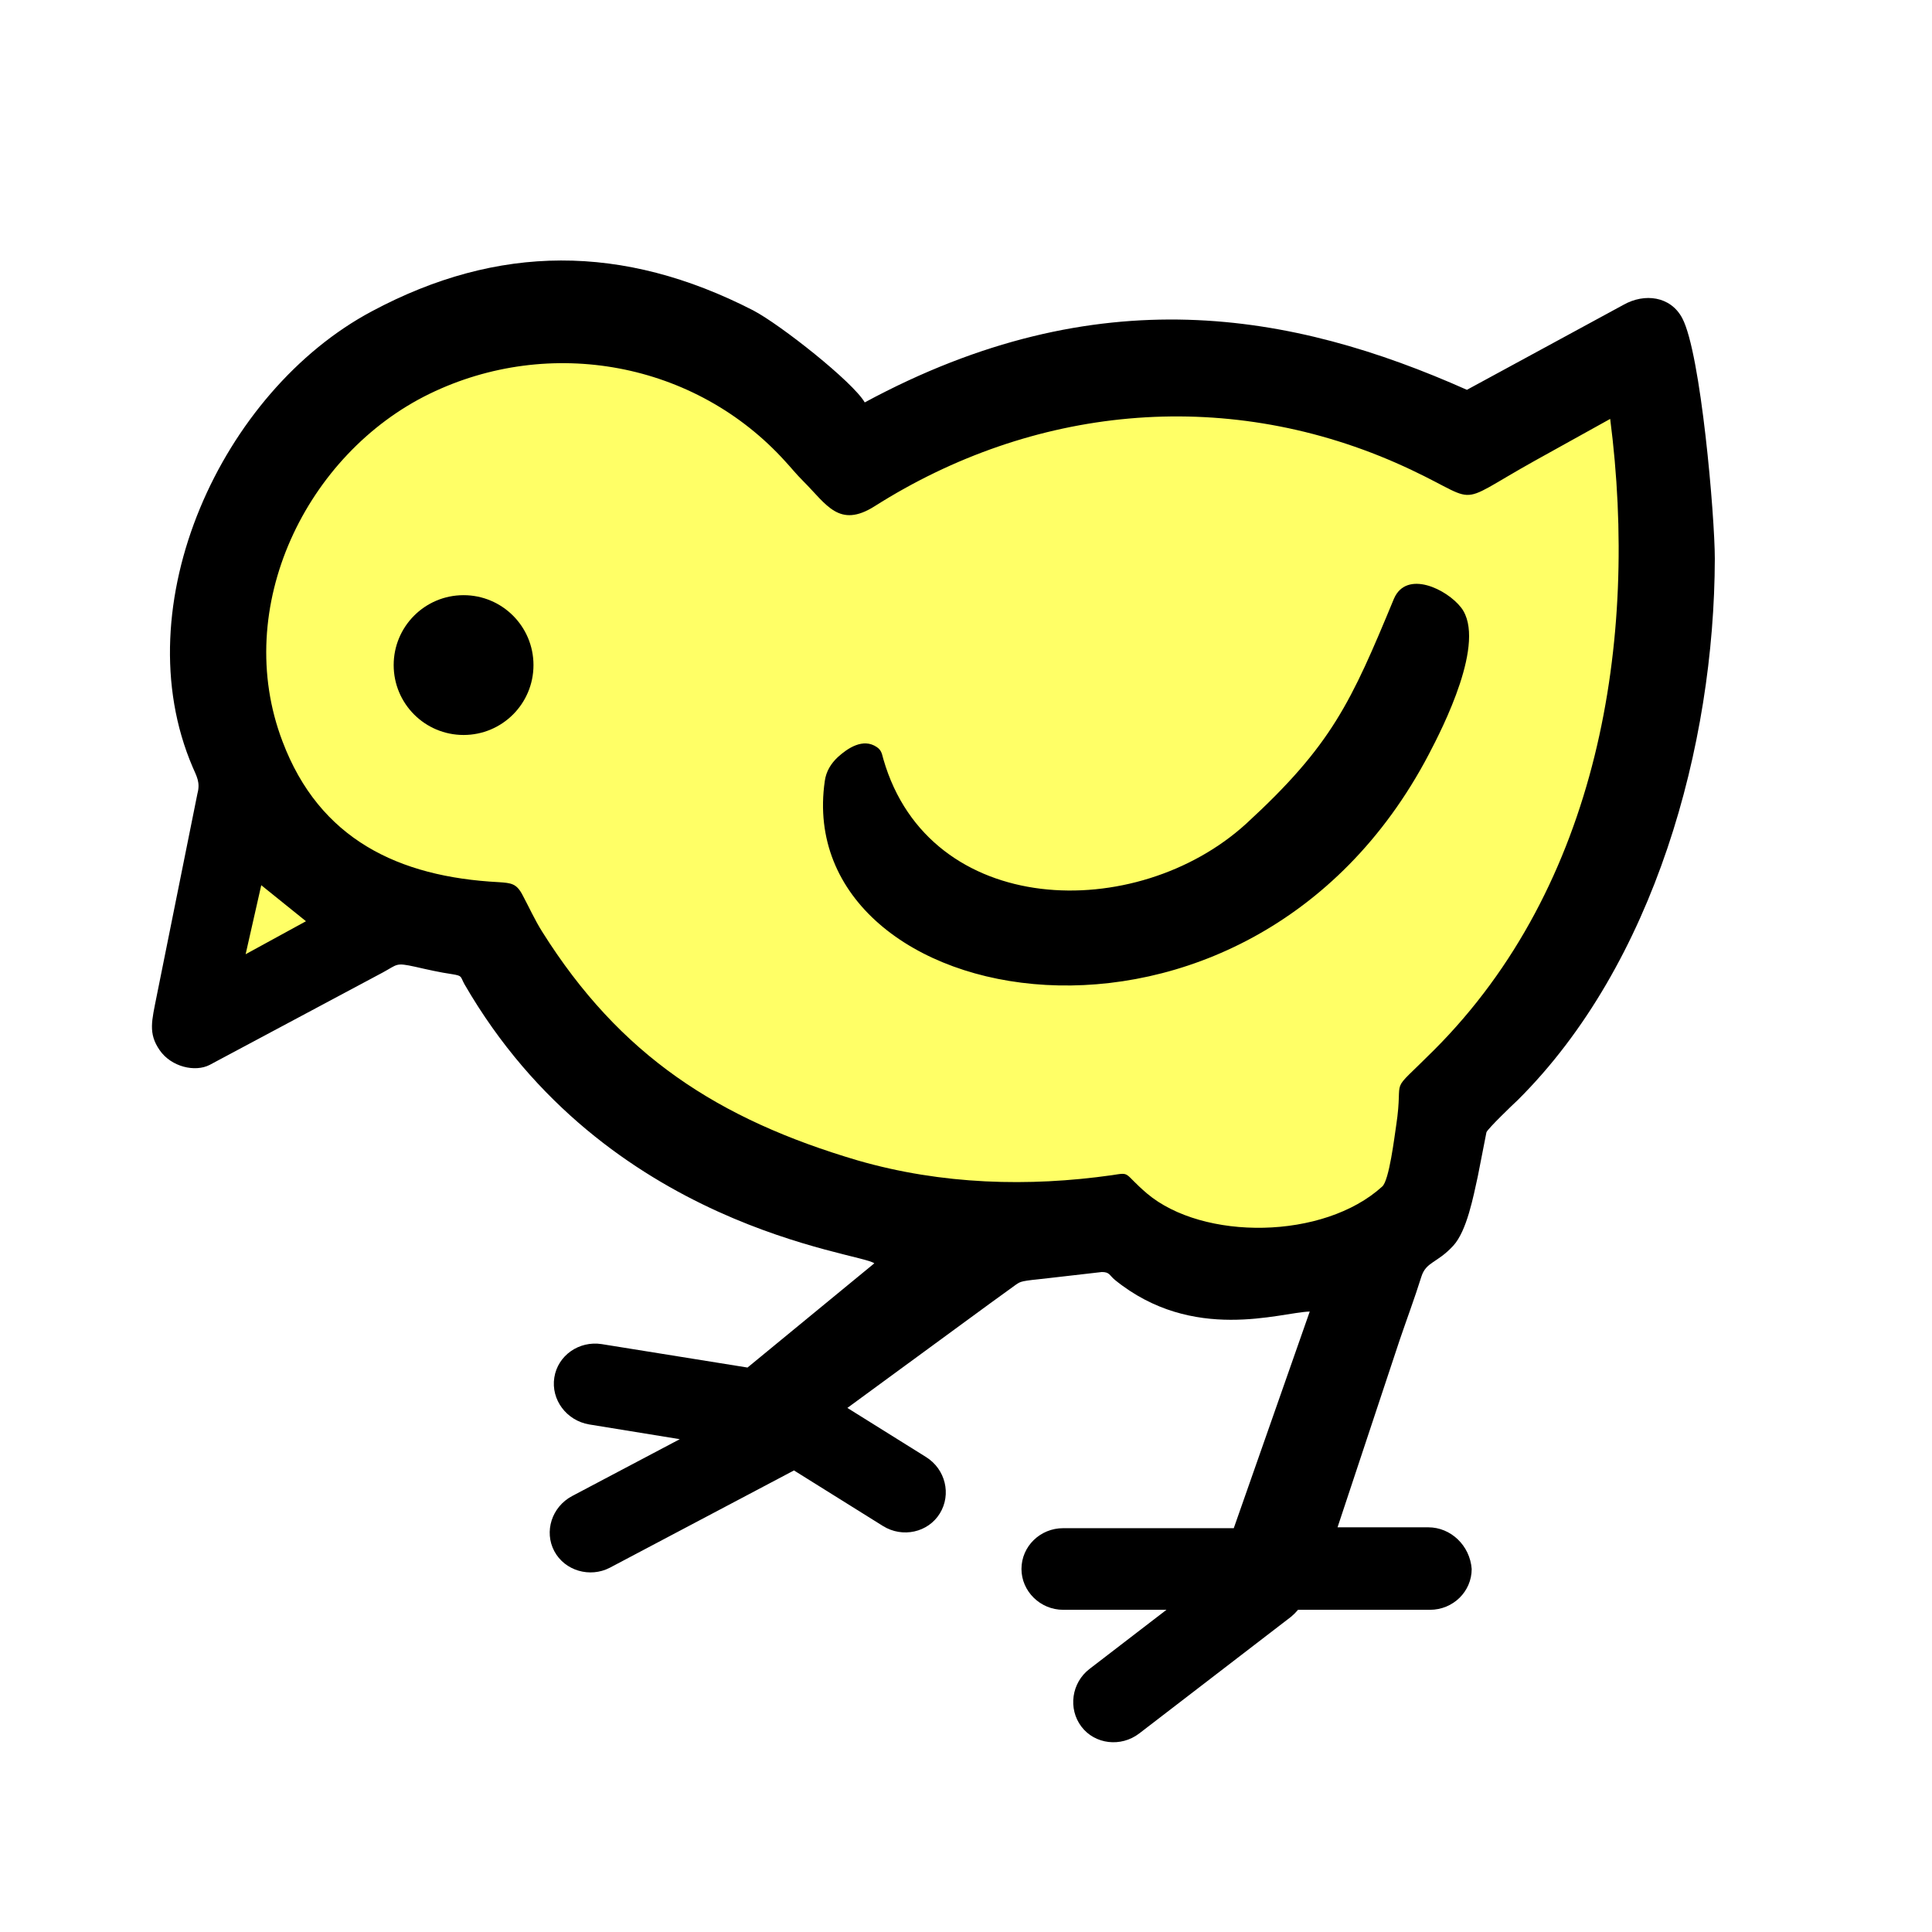
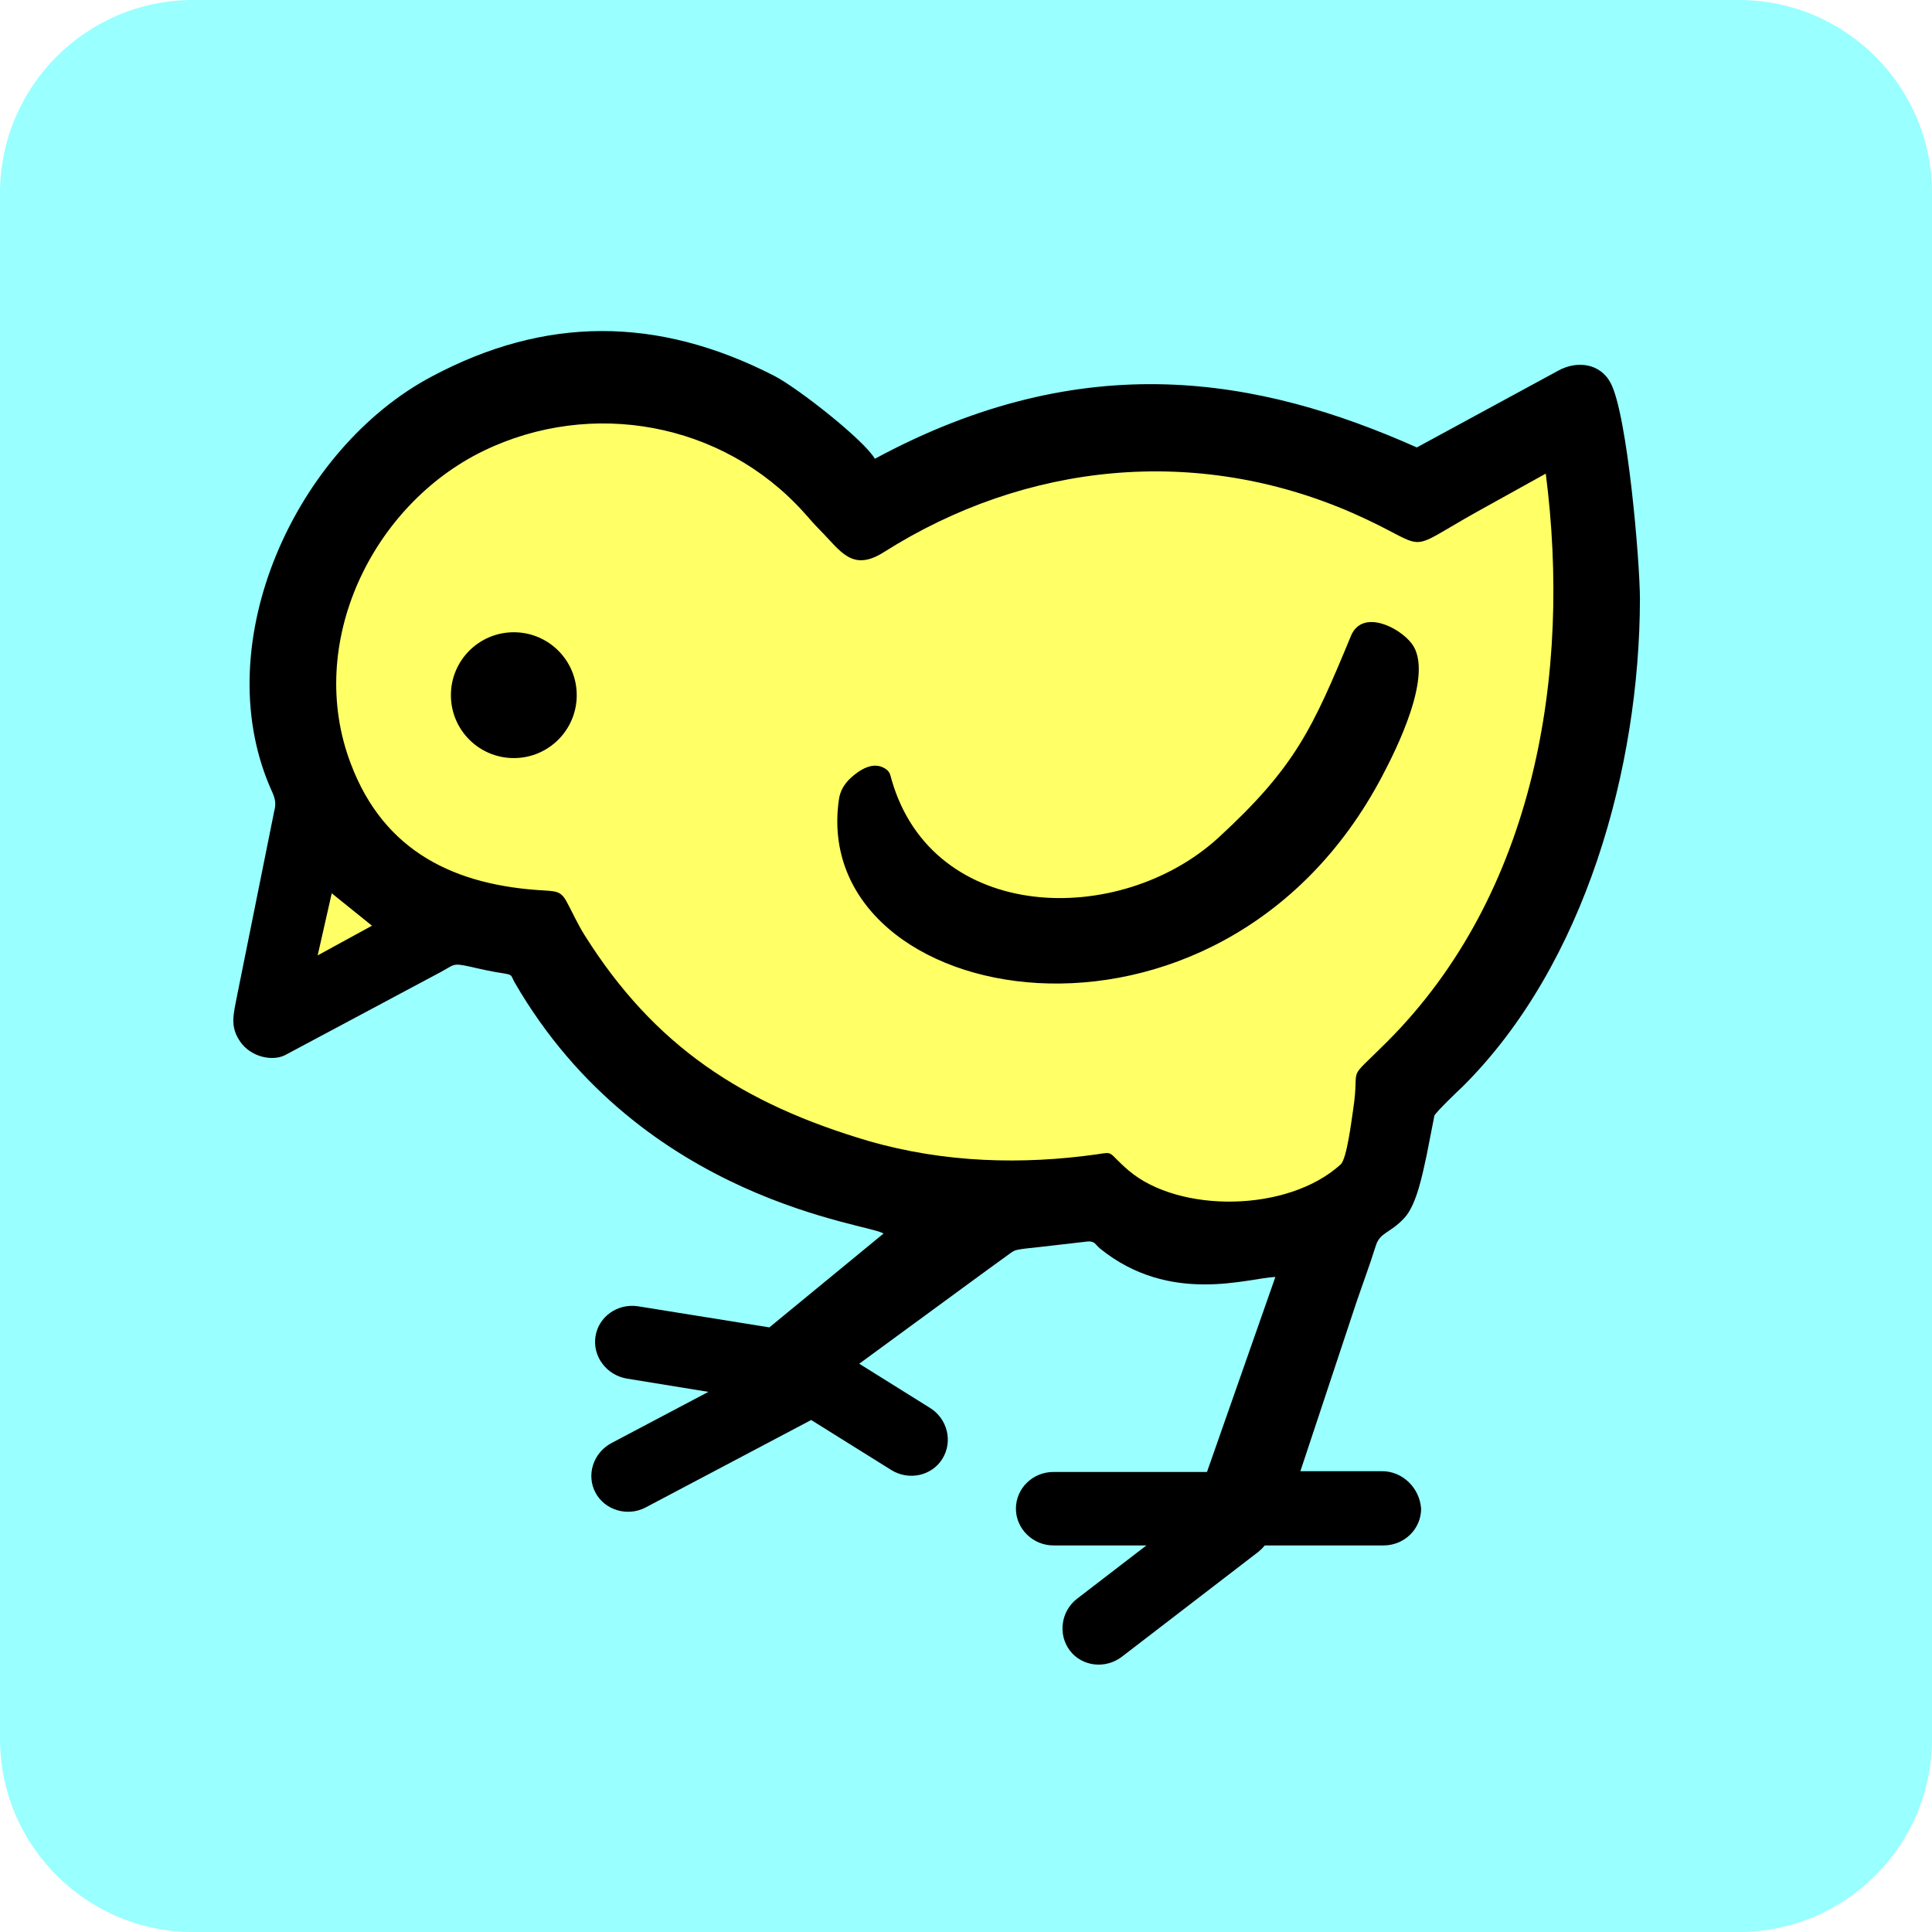
<svg xmlns="http://www.w3.org/2000/svg" version="1.1" width="1000" height="1000">
-   <style>
-     #light-icon {
-       display: inline;
-     }
-     #dark-icon {
-       display: none;
-     }
- 
-     @media (prefers-color-scheme: dark) {
-       #light-icon {
-         display: none;
-       }
-       #dark-icon {
-         display: inline;
-       }
-     }
-   </style>
-   <g id="light-icon">
-     <svg version="1.1" width="1000" height="1000">
-       <g>
-         <g transform="matrix(2.247191,0,0,2.247191,-5.684341886080802e-14,-5.684341886080802e-14)">
-           <svg version="1.1" width="445" height="445">
-             <svg width="445" height="445" viewBox="0 0 445 445" fill="none">
-               <path fill-rule="evenodd" clip-rule="evenodd" d="M50.976 183.988L41.576 230.588C41.076 233.088 39.776 236.288 41.376 238.488C42.076 239.488 44.276 240.588 45.376 240.088L85.276 218.788C90.276 216.088 90.776 215.588 96.776 216.988C99.476 217.588 102.176 218.188 104.976 218.688C106.976 218.988 108.676 219.488 110.176 221.088C111.076 222.088 111.276 222.788 111.876 223.788C124.876 246.388 143.976 262.988 167.576 273.788C175.276 277.288 183.176 279.988 191.376 282.188C194.476 282.988 202.776 284.588 205.076 286.588L210.176 291.088L173.676 320.988L137.576 315.188C135.576 314.888 133.576 316.088 133.276 318.088C132.976 320.088 134.476 321.888 136.476 322.188L174.476 328.288L134.376 349.488C132.576 350.388 131.776 352.588 132.676 354.388C133.676 356.188 135.976 356.688 137.676 355.788L182.976 331.888L206.276 346.388C207.976 347.388 210.276 347.088 211.376 345.388C212.476 343.688 211.676 341.388 210.076 340.288L184.676 324.488L191.576 319.488C197.576 315.088 203.476 310.788 209.476 306.388C216.376 301.288 223.376 295.988 230.376 291.088C233.676 288.788 236.976 288.888 240.776 288.488L253.276 287.088H253.576C255.376 287.088 257.076 287.488 258.576 288.688C259.276 289.188 259.676 289.788 260.176 290.188C266.976 295.688 274.576 298.088 283.276 298.088C286.676 298.088 289.976 297.788 293.276 297.288C295.876 296.888 298.676 296.288 301.276 296.188L309.676 295.888L287.876 357.588H244.476C242.476 357.588 240.676 359.088 240.676 361.188C240.676 363.188 242.476 364.788 244.476 364.788H285.276L254.076 388.788C252.476 389.988 251.976 392.288 253.276 393.988C254.476 395.588 256.876 395.688 258.476 394.488L293.476 367.588C293.676 367.388 293.976 367.188 294.176 366.988L295.876 364.888H328.976C330.976 364.888 332.776 363.388 332.776 361.288C332.776 359.288 330.976 357.688 328.976 357.688H300.076L316.876 306.888C318.576 302.088 320.276 297.288 321.876 292.388C323.776 286.688 326.976 286.788 330.376 283.188C332.376 281.088 333.976 272.788 334.676 269.988L336.776 259.288L336.976 258.788C337.976 256.088 343.276 251.488 345.476 249.288C375.676 219.288 389.076 170.288 389.176 128.688C389.176 119.688 386.076 82.988 382.376 75.988C381.276 73.788 378.576 74.188 376.676 75.188L338.076 96.088L335.476 94.888C288.876 74.088 247.576 72.888 201.876 97.588L196.976 100.288L194.176 95.388C191.776 91.288 175.276 78.788 170.776 76.488C142.876 62.088 116.076 61.888 88.276 76.588C56.376 93.588 34.776 139.688 49.576 174.188C50.976 177.788 51.976 180.088 50.976 183.988Z" fill="#FFFF66" />
-               <path fill-rule="evenodd" clip-rule="evenodd" d="M370.876 96.488C377.476 147.688 368.176 203.988 330.276 241.888C319.276 252.888 323.476 246.888 321.576 259.288C321.176 261.888 319.976 271.888 318.376 273.288C304.876 285.588 277.076 285.788 264.176 274.888C258.576 270.088 260.576 269.988 256.076 270.688C236.976 273.388 216.976 272.888 197.576 267.288C165.376 257.788 142.776 243.088 124.876 214.588C123.176 211.888 121.876 208.988 120.376 206.188C118.976 203.488 117.776 203.388 114.876 203.188C91.776 201.988 73.576 193.288 65.076 170.788C53.276 139.888 70.576 104.488 98.976 90.688C126.576 77.288 160.176 83.288 180.976 106.388C182.276 107.788 183.276 109.088 185.076 110.888C190.376 116.188 193.276 121.788 201.476 116.588C237.776 93.588 281.476 89.088 321.476 106.588C342.376 115.788 333.476 117.288 353.576 106.088L370.876 96.488ZM321.076 137.888C311.176 161.788 306.776 171.588 287.076 189.688C261.776 212.788 214.076 211.588 203.476 174.888C203.176 173.988 203.176 172.888 201.976 172.088C198.776 169.888 195.176 172.388 192.976 174.388C191.376 175.888 190.276 177.688 189.976 179.888C182.176 233.688 287.276 253.388 329.076 173.788C332.276 167.688 342.476 147.788 336.576 139.988C333.276 135.688 323.976 131.188 321.076 137.888ZM328.976 351.788H308.076L322.376 308.688C324.076 303.688 325.776 299.188 327.376 294.088C328.476 290.588 330.976 290.988 334.676 286.988C337.876 283.588 339.376 275.488 340.376 270.988L342.376 260.788C342.776 259.888 348.376 254.488 349.576 253.388C381.076 222.088 394.876 171.588 394.976 128.688C394.976 118.988 391.776 81.388 387.476 73.288C384.776 68.188 378.776 67.488 373.976 70.188L337.876 89.788C297.676 71.888 252.876 63.688 199.176 92.688C196.476 87.988 179.776 74.788 173.476 71.488C143.476 56.088 114.676 56.188 85.676 71.688C51.076 90.088 28.376 139.388 44.376 176.688C45.276 178.788 46.176 180.188 45.476 182.788L36.076 229.488C34.976 235.088 34.076 237.988 36.776 241.888C39.476 245.788 44.976 246.988 48.276 245.288L88.176 223.988C91.676 222.088 91.076 221.688 95.676 222.688C98.276 223.288 101.376 223.988 104.176 224.388C106.576 224.788 105.976 224.888 106.976 226.688C139.576 283.088 198.576 288.488 201.376 290.988L172.176 314.988L138.576 309.588C133.376 308.788 128.476 312.188 127.676 317.288C126.876 322.388 130.476 327.188 135.676 328.088L156.576 331.488L131.776 344.588C127.076 347.088 125.276 352.788 127.676 357.288C130.076 361.788 135.876 363.488 140.476 361.088L182.876 338.688L203.376 351.488C207.876 354.288 213.776 352.988 216.476 348.588C219.176 344.188 217.776 338.388 213.276 335.588L195.176 324.288C204.376 317.588 231.276 297.788 233.876 295.988C235.176 295.088 234.976 295.088 241.576 294.388L253.776 292.988C255.576 292.988 255.476 293.688 256.776 294.788C274.776 309.388 294.876 302.288 301.676 302.088L284.176 351.988H244.876C239.576 351.988 235.276 356.188 235.276 361.388C235.276 366.488 239.576 370.788 244.876 370.788H268.676L250.976 384.388C246.776 387.588 245.976 393.588 249.076 397.688C252.176 401.788 258.176 402.488 262.376 399.288L297.376 372.388C297.976 371.888 298.476 371.388 298.976 370.788H329.376C334.676 370.788 338.976 366.588 338.976 361.388C338.576 355.988 334.176 351.788 328.976 351.788ZM56.576 219.788L60.176 203.888L70.476 212.188L56.576 219.788ZM106.776 137.088C115.676 137.088 122.876 144.288 122.876 153.188C122.876 162.088 115.676 169.288 106.776 169.288C97.876 169.288 90.676 162.088 90.676 153.188C90.676 144.288 97.876 137.088 106.776 137.088Z" fill="black" />
-             </svg>
-           </svg>
-         </g>
-       </g>
-     </svg>
+   <g clip-path="url(#SvgjsClipPath1145)">
+     <rect width="1000" height="1000" fill="#99ffff" />
+     <g transform="matrix(2.022472,0,0,2.022472,50,50)">
+       <svg version="1.1" width="445" height="445">
+         <svg width="445" height="445" viewBox="0 0 445 445" fill="none">
+           <path fill-rule="evenodd" clip-rule="evenodd" d="M50.976 183.988L41.576 230.588C41.076 233.088 39.776 236.288 41.376 238.488C42.076 239.488 44.276 240.588 45.376 240.088L85.276 218.788C90.276 216.088 90.776 215.588 96.776 216.988C99.476 217.588 102.176 218.188 104.976 218.688C106.976 218.988 108.676 219.488 110.176 221.088C111.076 222.088 111.276 222.788 111.876 223.788C124.876 246.388 143.976 262.988 167.576 273.788C175.276 277.288 183.176 279.988 191.376 282.188C194.476 282.988 202.776 284.588 205.076 286.588L210.176 291.088L173.676 320.988L137.576 315.188C135.576 314.888 133.576 316.088 133.276 318.088C132.976 320.088 134.476 321.888 136.476 322.188L174.476 328.288L134.376 349.488C132.576 350.388 131.776 352.588 132.676 354.388C133.676 356.188 135.976 356.688 137.676 355.788L182.976 331.888L206.276 346.388C207.976 347.388 210.276 347.088 211.376 345.388C212.476 343.688 211.676 341.388 210.076 340.288L184.676 324.488L191.576 319.488C197.576 315.088 203.476 310.788 209.476 306.388C216.376 301.288 223.376 295.988 230.376 291.088C233.676 288.788 236.976 288.888 240.776 288.488L253.276 287.088H253.576C255.376 287.088 257.076 287.488 258.576 288.688C259.276 289.188 259.676 289.788 260.176 290.188C266.976 295.688 274.576 298.088 283.276 298.088C286.676 298.088 289.976 297.788 293.276 297.288C295.876 296.888 298.676 296.288 301.276 296.188L309.676 295.888L287.876 357.588H244.476C242.476 357.588 240.676 359.088 240.676 361.188C240.676 363.188 242.476 364.788 244.476 364.788H285.276L254.076 388.788C252.476 389.988 251.976 392.288 253.276 393.988C254.476 395.588 256.876 395.688 258.476 394.488L293.476 367.588C293.676 367.388 293.976 367.188 294.176 366.988L295.876 364.888H328.976C330.976 364.888 332.776 363.388 332.776 361.288C332.776 359.288 330.976 357.688 328.976 357.688H300.076L316.876 306.888C318.576 302.088 320.276 297.288 321.876 292.388C323.776 286.688 326.976 286.788 330.376 283.188C332.376 281.088 333.976 272.788 334.676 269.988L336.776 259.288L336.976 258.788C337.976 256.088 343.276 251.488 345.476 249.288C375.676 219.288 389.076 170.288 389.176 128.688C389.176 119.688 386.076 82.988 382.376 75.988C381.276 73.788 378.576 74.188 376.676 75.188L338.076 96.088L335.476 94.888C288.876 74.088 247.576 72.888 201.876 97.588L196.976 100.288L194.176 95.388C191.776 91.288 175.276 78.788 170.776 76.488C142.876 62.088 116.076 61.888 88.276 76.588C56.376 93.588 34.776 139.688 49.576 174.188C50.976 177.788 51.976 180.088 50.976 183.988Z" fill="#FFFF66" />
+           <path fill-rule="evenodd" clip-rule="evenodd" d="M370.876 96.488C377.476 147.688 368.176 203.988 330.276 241.888C319.276 252.888 323.476 246.888 321.576 259.288C321.176 261.888 319.976 271.888 318.376 273.288C304.876 285.588 277.076 285.788 264.176 274.888C258.576 270.088 260.576 269.988 256.076 270.688C236.976 273.388 216.976 272.888 197.576 267.288C165.376 257.788 142.776 243.088 124.876 214.588C123.176 211.888 121.876 208.988 120.376 206.188C118.976 203.488 117.776 203.388 114.876 203.188C91.776 201.988 73.576 193.288 65.076 170.788C53.276 139.888 70.576 104.488 98.976 90.688C126.576 77.288 160.176 83.288 180.976 106.388C182.276 107.788 183.276 109.088 185.076 110.888C190.376 116.188 193.276 121.788 201.476 116.588C237.776 93.588 281.476 89.088 321.476 106.588C342.376 115.788 333.476 117.288 353.576 106.088L370.876 96.488ZM321.076 137.888C311.176 161.788 306.776 171.588 287.076 189.688C261.776 212.788 214.076 211.588 203.476 174.888C203.176 173.988 203.176 172.888 201.976 172.088C198.776 169.888 195.176 172.388 192.976 174.388C191.376 175.888 190.276 177.688 189.976 179.888C182.176 233.688 287.276 253.388 329.076 173.788C332.276 167.688 342.476 147.788 336.576 139.988C333.276 135.688 323.976 131.188 321.076 137.888ZM328.976 351.788H308.076L322.376 308.688C324.076 303.688 325.776 299.188 327.376 294.088C328.476 290.588 330.976 290.988 334.676 286.988C337.876 283.588 339.376 275.488 340.376 270.988L342.376 260.788C342.776 259.888 348.376 254.488 349.576 253.388C381.076 222.088 394.876 171.588 394.976 128.688C394.976 118.988 391.776 81.388 387.476 73.288C384.776 68.188 378.776 67.488 373.976 70.188L337.876 89.788C297.676 71.888 252.876 63.688 199.176 92.688C196.476 87.988 179.776 74.788 173.476 71.488C143.476 56.088 114.676 56.188 85.676 71.688C51.076 90.088 28.376 139.388 44.376 176.688C45.276 178.788 46.176 180.188 45.476 182.788L36.076 229.488C34.976 235.088 34.076 237.988 36.776 241.888C39.476 245.788 44.976 246.988 48.276 245.288L88.176 223.988C91.676 222.088 91.076 221.688 95.676 222.688C98.276 223.288 101.376 223.988 104.176 224.388C106.576 224.788 105.976 224.888 106.976 226.688C139.576 283.088 198.576 288.488 201.376 290.988L172.176 314.988L138.576 309.588C133.376 308.788 128.476 312.188 127.676 317.288C126.876 322.388 130.476 327.188 135.676 328.088L156.576 331.488L131.776 344.588C127.076 347.088 125.276 352.788 127.676 357.288C130.076 361.788 135.876 363.488 140.476 361.088L182.876 338.688L203.376 351.488C207.876 354.288 213.776 352.988 216.476 348.588C219.176 344.188 217.776 338.388 213.276 335.588L195.176 324.288C204.376 317.588 231.276 297.788 233.876 295.988C235.176 295.088 234.976 295.088 241.576 294.388L253.776 292.988C255.576 292.988 255.476 293.688 256.776 294.788C274.776 309.388 294.876 302.288 301.676 302.088L284.176 351.988H244.876C239.576 351.988 235.276 356.188 235.276 361.388C235.276 366.488 239.576 370.788 244.876 370.788H268.676L250.976 384.388C246.776 387.588 245.976 393.588 249.076 397.688C252.176 401.788 258.176 402.488 262.376 399.288L297.376 372.388C297.976 371.888 298.476 371.388 298.976 370.788H329.376C334.676 370.788 338.976 366.588 338.976 361.388C338.576 355.988 334.176 351.788 328.976 351.788ZM56.576 219.788L60.176 203.888L70.476 212.188L56.576 219.788ZM106.776 137.088C115.676 137.088 122.876 144.288 122.876 153.188C122.876 162.088 115.676 169.288 106.776 169.288C97.876 169.288 90.676 162.088 90.676 153.188C90.676 144.288 97.876 137.088 106.776 137.088Z" fill="black" />
+         </svg>
+       </svg>
+     </g>
  </g>
-   <g id="dark-icon">
-     <svg version="1.1" width="1000" height="1000">
-       <g clip-path="url(#SvgjsClipPath1152)">
-         <rect width="1000" height="1000" fill="#99ffff" />
-         <g transform="matrix(1.573034,0,0,1.573034,150,150)">
-           <svg version="1.1" width="445" height="445">
-             <svg width="445" height="445" viewBox="0 0 445 445" fill="none">
-               <path fill-rule="evenodd" clip-rule="evenodd" d="M50.976 183.988L41.576 230.588C41.076 233.088 39.776 236.288 41.376 238.488C42.076 239.488 44.276 240.588 45.376 240.088L85.276 218.788C90.276 216.088 90.776 215.588 96.776 216.988C99.476 217.588 102.176 218.188 104.976 218.688C106.976 218.988 108.676 219.488 110.176 221.088C111.076 222.088 111.276 222.788 111.876 223.788C124.876 246.388 143.976 262.988 167.576 273.788C175.276 277.288 183.176 279.988 191.376 282.188C194.476 282.988 202.776 284.588 205.076 286.588L210.176 291.088L173.676 320.988L137.576 315.188C135.576 314.888 133.576 316.088 133.276 318.088C132.976 320.088 134.476 321.888 136.476 322.188L174.476 328.288L134.376 349.488C132.576 350.388 131.776 352.588 132.676 354.388C133.676 356.188 135.976 356.688 137.676 355.788L182.976 331.888L206.276 346.388C207.976 347.388 210.276 347.088 211.376 345.388C212.476 343.688 211.676 341.388 210.076 340.288L184.676 324.488L191.576 319.488C197.576 315.088 203.476 310.788 209.476 306.388C216.376 301.288 223.376 295.988 230.376 291.088C233.676 288.788 236.976 288.888 240.776 288.488L253.276 287.088H253.576C255.376 287.088 257.076 287.488 258.576 288.688C259.276 289.188 259.676 289.788 260.176 290.188C266.976 295.688 274.576 298.088 283.276 298.088C286.676 298.088 289.976 297.788 293.276 297.288C295.876 296.888 298.676 296.288 301.276 296.188L309.676 295.888L287.876 357.588H244.476C242.476 357.588 240.676 359.088 240.676 361.188C240.676 363.188 242.476 364.788 244.476 364.788H285.276L254.076 388.788C252.476 389.988 251.976 392.288 253.276 393.988C254.476 395.588 256.876 395.688 258.476 394.488L293.476 367.588C293.676 367.388 293.976 367.188 294.176 366.988L295.876 364.888H328.976C330.976 364.888 332.776 363.388 332.776 361.288C332.776 359.288 330.976 357.688 328.976 357.688H300.076L316.876 306.888C318.576 302.088 320.276 297.288 321.876 292.388C323.776 286.688 326.976 286.788 330.376 283.188C332.376 281.088 333.976 272.788 334.676 269.988L336.776 259.288L336.976 258.788C337.976 256.088 343.276 251.488 345.476 249.288C375.676 219.288 389.076 170.288 389.176 128.688C389.176 119.688 386.076 82.988 382.376 75.988C381.276 73.788 378.576 74.188 376.676 75.188L338.076 96.088L335.476 94.888C288.876 74.088 247.576 72.888 201.876 97.588L196.976 100.288L194.176 95.388C191.776 91.288 175.276 78.788 170.776 76.488C142.876 62.088 116.076 61.888 88.276 76.588C56.376 93.588 34.776 139.688 49.576 174.188C50.976 177.788 51.976 180.088 50.976 183.988Z" fill="#FFFF66" />
-               <path fill-rule="evenodd" clip-rule="evenodd" d="M370.876 96.488C377.476 147.688 368.176 203.988 330.276 241.888C319.276 252.888 323.476 246.888 321.576 259.288C321.176 261.888 319.976 271.888 318.376 273.288C304.876 285.588 277.076 285.788 264.176 274.888C258.576 270.088 260.576 269.988 256.076 270.688C236.976 273.388 216.976 272.888 197.576 267.288C165.376 257.788 142.776 243.088 124.876 214.588C123.176 211.888 121.876 208.988 120.376 206.188C118.976 203.488 117.776 203.388 114.876 203.188C91.776 201.988 73.576 193.288 65.076 170.788C53.276 139.888 70.576 104.488 98.976 90.688C126.576 77.288 160.176 83.288 180.976 106.388C182.276 107.788 183.276 109.088 185.076 110.888C190.376 116.188 193.276 121.788 201.476 116.588C237.776 93.588 281.476 89.088 321.476 106.588C342.376 115.788 333.476 117.288 353.576 106.088L370.876 96.488ZM321.076 137.888C311.176 161.788 306.776 171.588 287.076 189.688C261.776 212.788 214.076 211.588 203.476 174.888C203.176 173.988 203.176 172.888 201.976 172.088C198.776 169.888 195.176 172.388 192.976 174.388C191.376 175.888 190.276 177.688 189.976 179.888C182.176 233.688 287.276 253.388 329.076 173.788C332.276 167.688 342.476 147.788 336.576 139.988C333.276 135.688 323.976 131.188 321.076 137.888ZM328.976 351.788H308.076L322.376 308.688C324.076 303.688 325.776 299.188 327.376 294.088C328.476 290.588 330.976 290.988 334.676 286.988C337.876 283.588 339.376 275.488 340.376 270.988L342.376 260.788C342.776 259.888 348.376 254.488 349.576 253.388C381.076 222.088 394.876 171.588 394.976 128.688C394.976 118.988 391.776 81.388 387.476 73.288C384.776 68.188 378.776 67.488 373.976 70.188L337.876 89.788C297.676 71.888 252.876 63.688 199.176 92.688C196.476 87.988 179.776 74.788 173.476 71.488C143.476 56.088 114.676 56.188 85.676 71.688C51.076 90.088 28.376 139.388 44.376 176.688C45.276 178.788 46.176 180.188 45.476 182.788L36.076 229.488C34.976 235.088 34.076 237.988 36.776 241.888C39.476 245.788 44.976 246.988 48.276 245.288L88.176 223.988C91.676 222.088 91.076 221.688 95.676 222.688C98.276 223.288 101.376 223.988 104.176 224.388C106.576 224.788 105.976 224.888 106.976 226.688C139.576 283.088 198.576 288.488 201.376 290.988L172.176 314.988L138.576 309.588C133.376 308.788 128.476 312.188 127.676 317.288C126.876 322.388 130.476 327.188 135.676 328.088L156.576 331.488L131.776 344.588C127.076 347.088 125.276 352.788 127.676 357.288C130.076 361.788 135.876 363.488 140.476 361.088L182.876 338.688L203.376 351.488C207.876 354.288 213.776 352.988 216.476 348.588C219.176 344.188 217.776 338.388 213.276 335.588L195.176 324.288C204.376 317.588 231.276 297.788 233.876 295.988C235.176 295.088 234.976 295.088 241.576 294.388L253.776 292.988C255.576 292.988 255.476 293.688 256.776 294.788C274.776 309.388 294.876 302.288 301.676 302.088L284.176 351.988H244.876C239.576 351.988 235.276 356.188 235.276 361.388C235.276 366.488 239.576 370.788 244.876 370.788H268.676L250.976 384.388C246.776 387.588 245.976 393.588 249.076 397.688C252.176 401.788 258.176 402.488 262.376 399.288L297.376 372.388C297.976 371.888 298.476 371.388 298.976 370.788H329.376C334.676 370.788 338.976 366.588 338.976 361.388C338.576 355.988 334.176 351.788 328.976 351.788ZM56.576 219.788L60.176 203.888L70.476 212.188L56.576 219.788ZM106.776 137.088C115.676 137.088 122.876 144.288 122.876 153.188C122.876 162.088 115.676 169.288 106.776 169.288C97.876 169.288 90.676 162.088 90.676 153.188C90.676 144.288 97.876 137.088 106.776 137.088Z" fill="black" />
-             </svg>
-           </svg>
-         </g>
-       </g>
-       <defs>
-         <clipPath id="SvgjsClipPath1152">
-           <rect width="1000" height="1000" x="0" y="0" rx="500" ry="500" />
-         </clipPath>
-       </defs>
-     </svg>
-   </g>
+   <defs>
+     <clipPath id="SvgjsClipPath1145">
+       <rect width="1000" height="1000" x="0" y="0" rx="100" ry="100" />
+     </clipPath>
+   </defs>
</svg>
